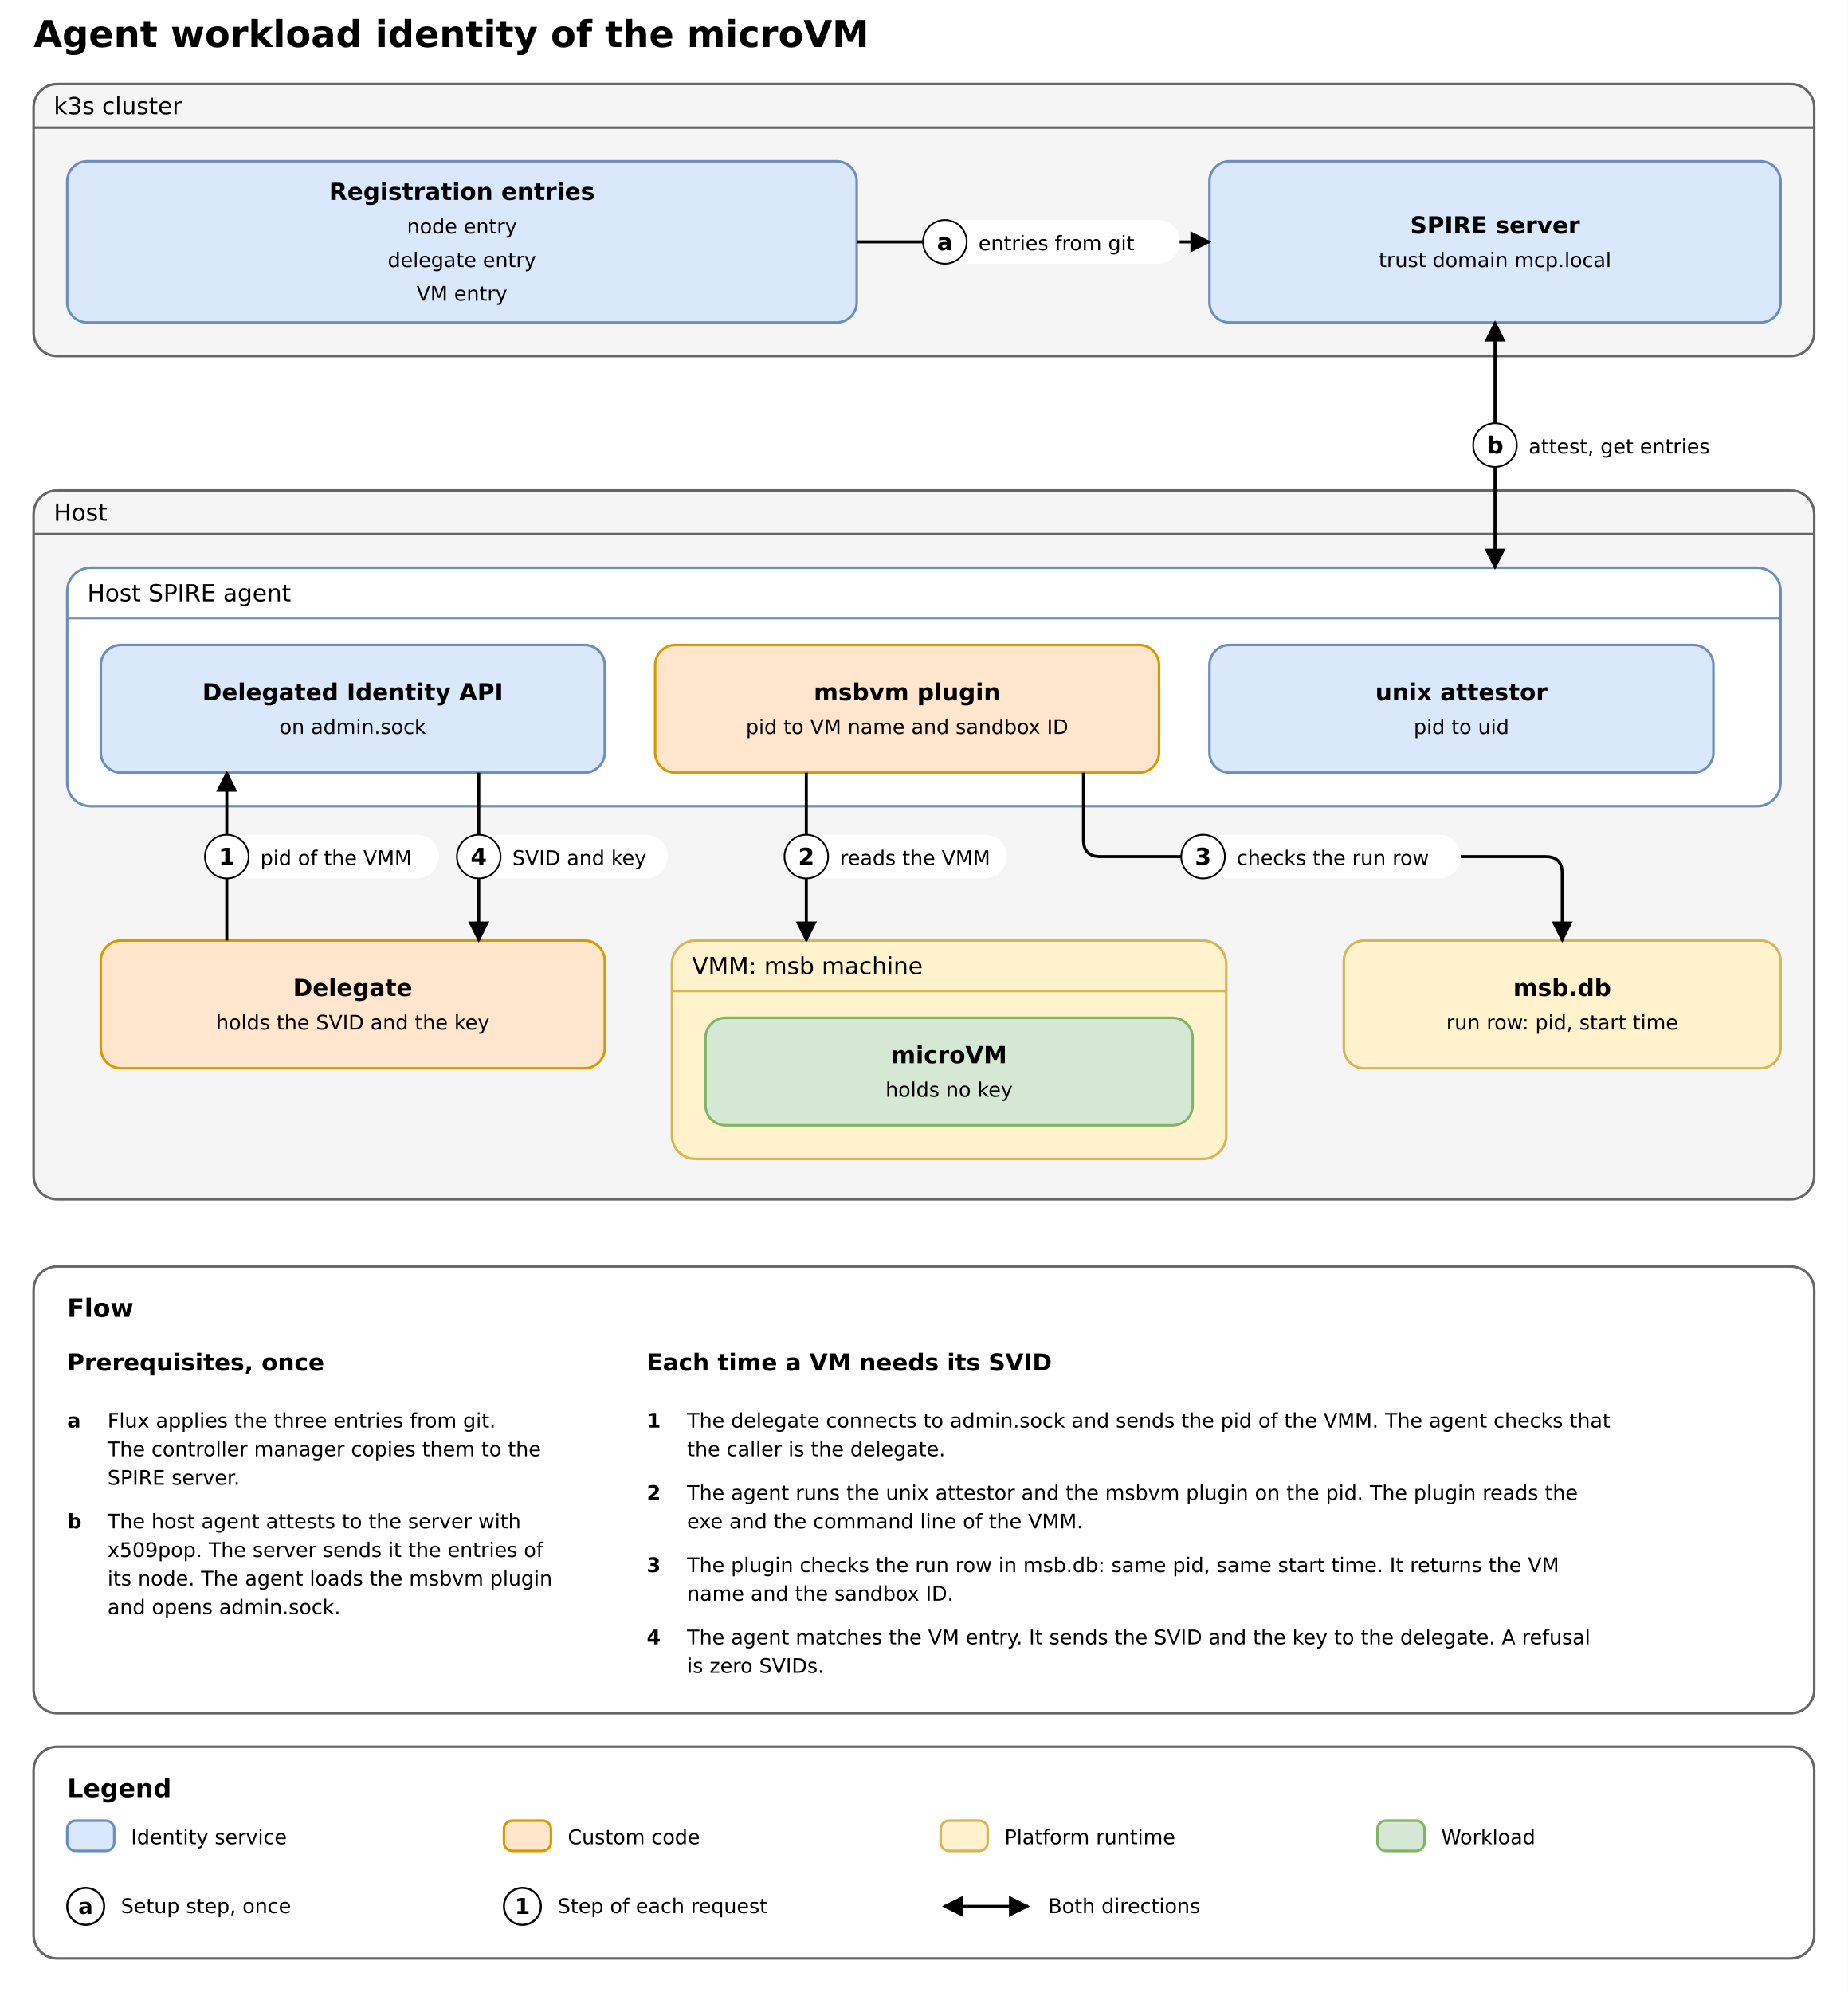
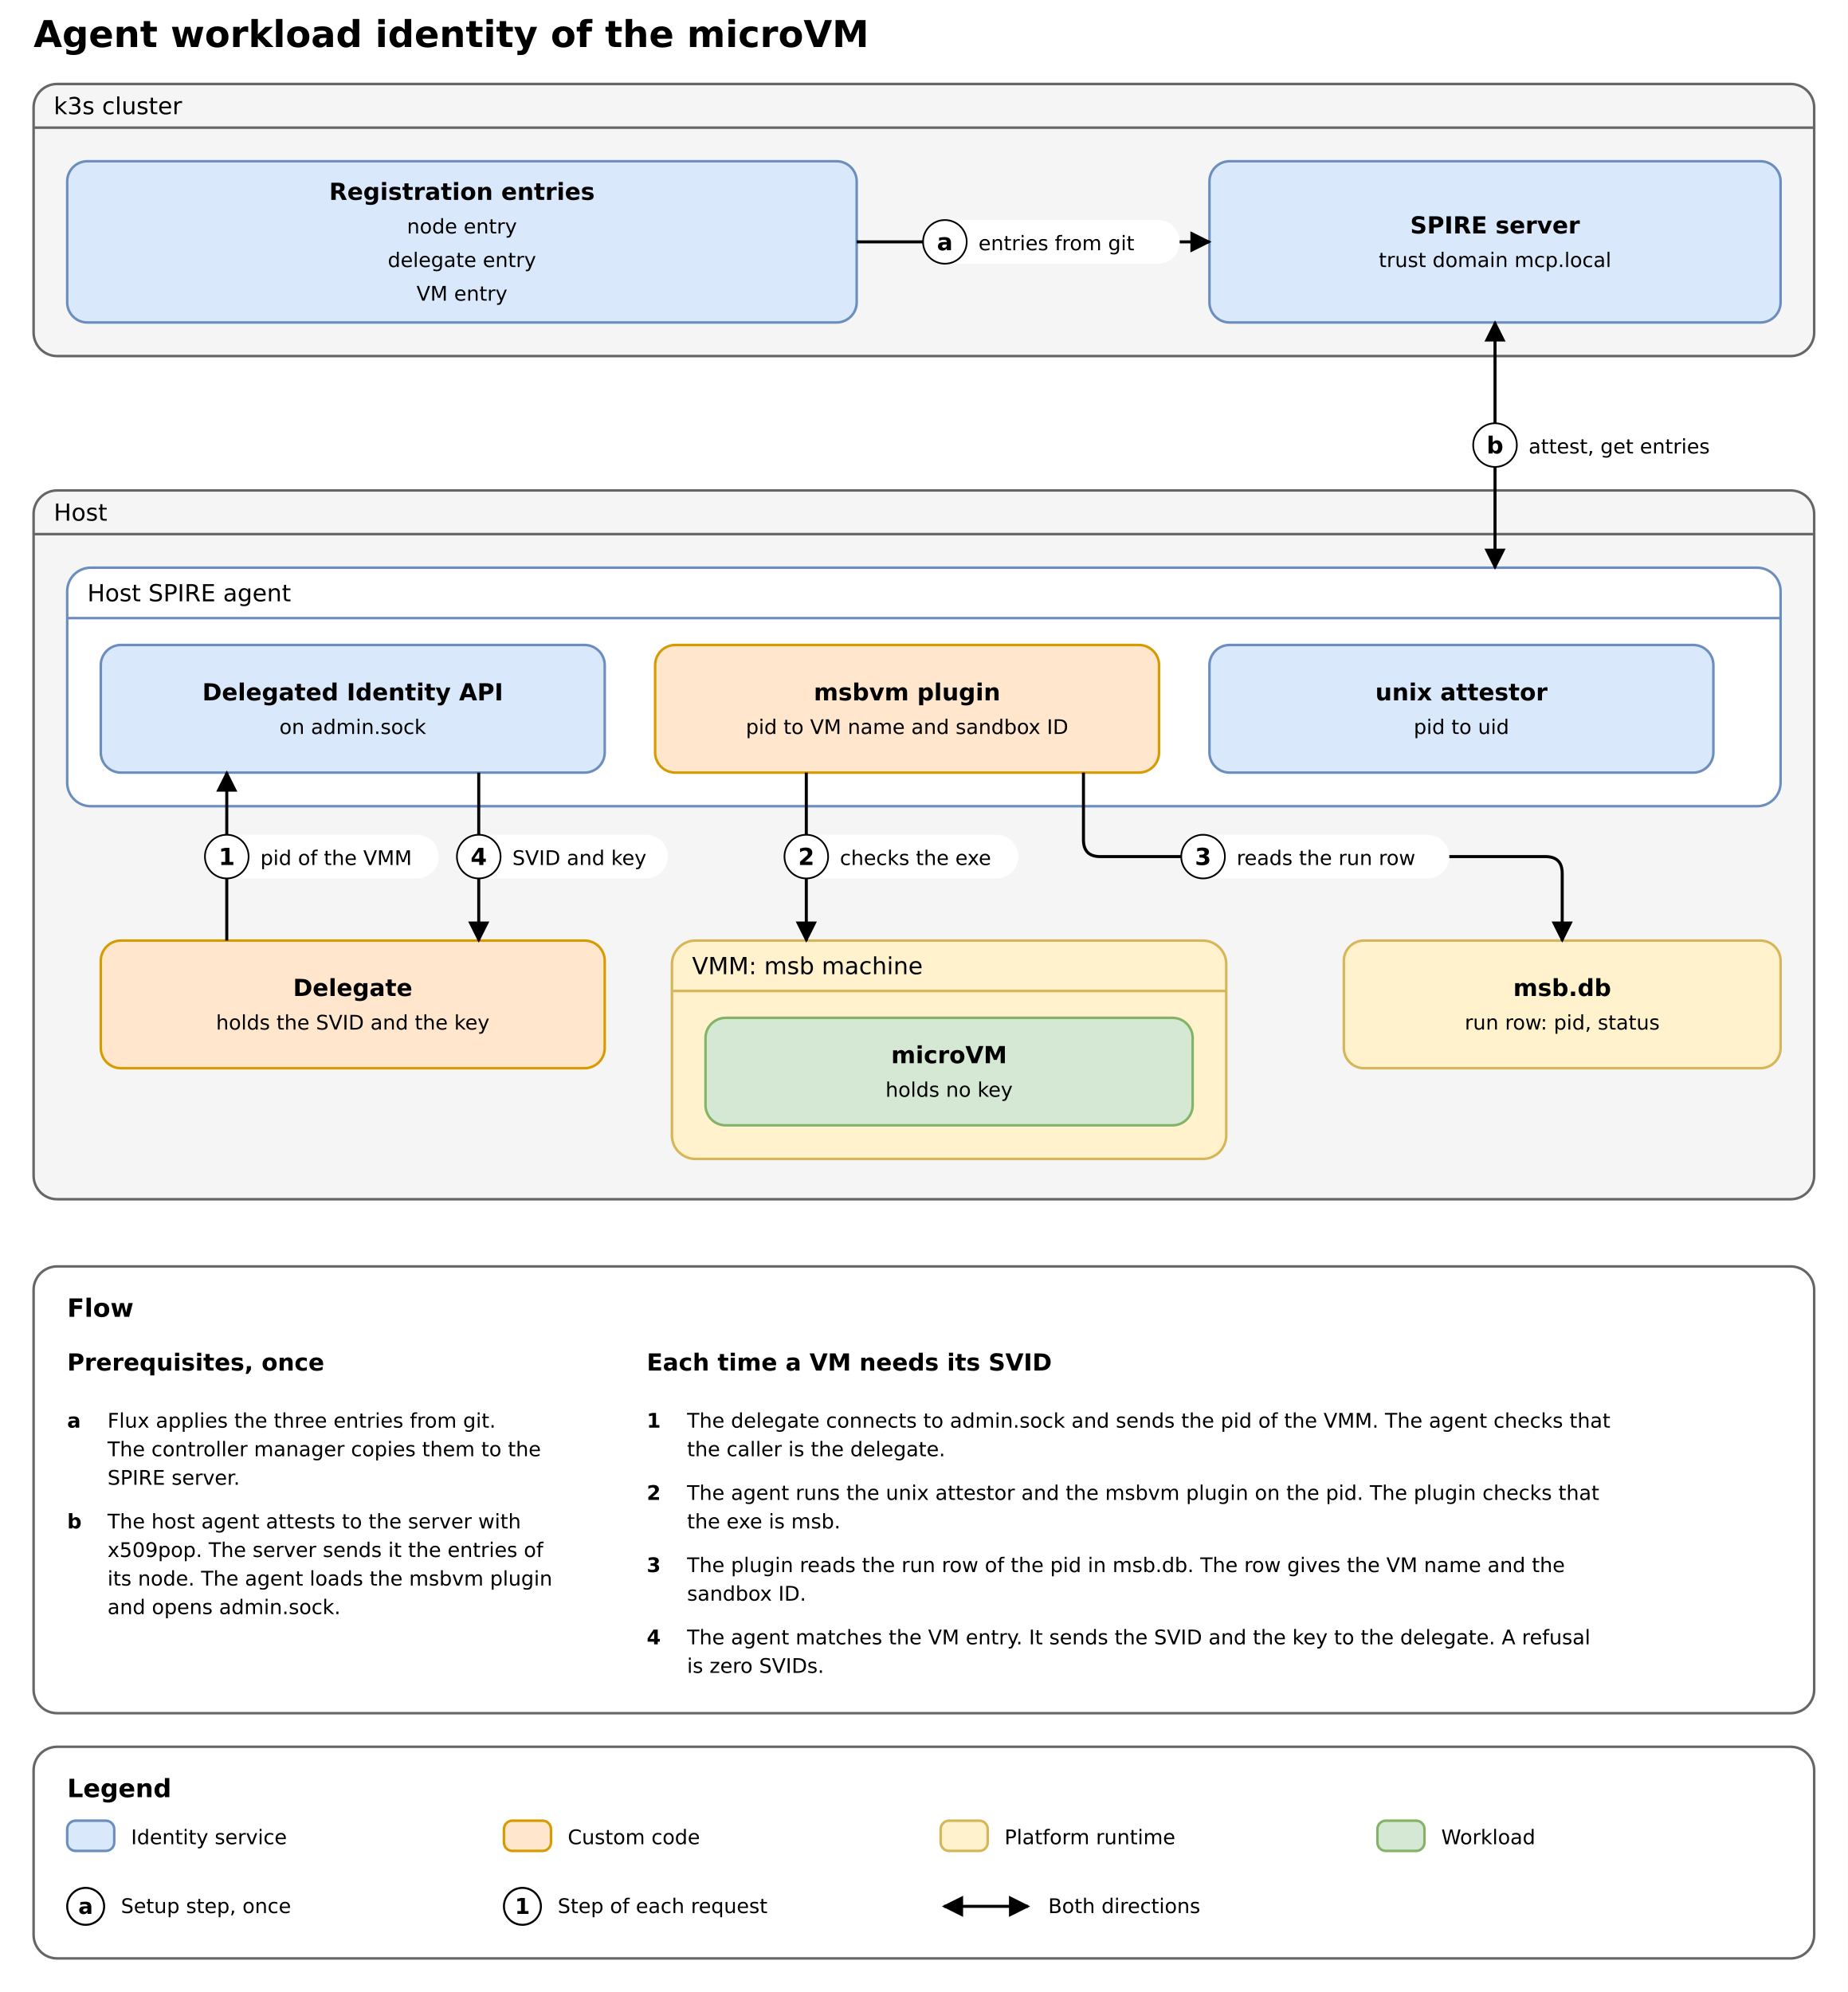
<svg xmlns="http://www.w3.org/2000/svg" width="1100" height="1186" viewBox="0 0 1100 1186" font-family="DejaVu Sans, Verdana, Helvetica, Arial, sans-serif">
  <defs>
    <marker id="ar" viewBox="0 0 10 10" refX="9" refY="5" markerWidth="7" markerHeight="7" orient="auto-start-reverse">
      <path d="M0,0 L10,5 L0,10 z" fill="#000" />
    </marker>
  </defs>
  <rect width="1100" height="1186" fill="#ffffff" />
  <text x="20" y="28" font-size="22" font-weight="bold" fill="#000">Agent workload identity of the microVM</text>
  <rect x="20" y="50" width="1060" height="162" rx="14" fill="#f5f5f5" stroke="#666666" stroke-width="1.5" />
  <line x1="20" y1="76" x2="1080" y2="76" stroke="#666666" stroke-width="1.5" />
  <text x="32" y="68.0" font-size="14" fill="#000">k3s cluster</text>
  <rect x="40" y="96" width="470" height="96" rx="12" fill="#dae8fc" stroke="#6c8ebf" stroke-width="1.5" />
  <text x="275.0" y="119.0" font-size="14" text-anchor="middle" fill="#000" font-weight="bold">Registration entries</text>
  <text x="275.0" y="139.0" font-size="12" text-anchor="middle" fill="#000">node entry</text>
  <text x="275.0" y="159.0" font-size="12" text-anchor="middle" fill="#000">delegate entry</text>
  <text x="275.0" y="179.0" font-size="12" text-anchor="middle" fill="#000">VM entry</text>
  <rect x="720" y="96" width="340" height="96" rx="12" fill="#dae8fc" stroke="#6c8ebf" stroke-width="1.5" />
  <text x="890.0" y="139.0" font-size="14" text-anchor="middle" fill="#000" font-weight="bold">SPIRE server</text>
  <text x="890.0" y="159.0" font-size="12" text-anchor="middle" fill="#000">trust domain mcp.local</text>
  <rect x="20" y="292" width="1060" height="422" rx="14" fill="#f5f5f5" stroke="#666666" stroke-width="1.5" />
  <line x1="20" y1="318" x2="1080" y2="318" stroke="#666666" stroke-width="1.5" />
  <text x="32" y="310.0" font-size="14" fill="#000">Host</text>
  <rect x="40" y="338" width="1020" height="142" rx="14" fill="#ffffff" stroke="#6c8ebf" stroke-width="1.5" />
  <line x1="40" y1="368" x2="1060" y2="368" stroke="#6c8ebf" stroke-width="1.5" />
  <text x="52" y="358.0" font-size="14" fill="#000">Host SPIRE agent</text>
  <rect x="60" y="384" width="300" height="76" rx="12" fill="#dae8fc" stroke="#6c8ebf" stroke-width="1.5" />
  <text x="210.0" y="417.0" font-size="14" text-anchor="middle" fill="#000" font-weight="bold">Delegated Identity API</text>
  <text x="210.0" y="437.0" font-size="12" text-anchor="middle" fill="#000">on admin.sock</text>
  <rect x="390" y="384" width="300" height="76" rx="12" fill="#ffe6cc" stroke="#d79b00" stroke-width="1.5" />
  <text x="540.0" y="417.0" font-size="14" text-anchor="middle" fill="#000" font-weight="bold">msbvm plugin</text>
  <text x="540.0" y="437.0" font-size="12" text-anchor="middle" fill="#000">pid to VM name and sandbox ID</text>
  <rect x="720" y="384" width="300" height="76" rx="12" fill="#dae8fc" stroke="#6c8ebf" stroke-width="1.5" />
  <text x="870.0" y="417.0" font-size="14" text-anchor="middle" fill="#000" font-weight="bold">unix attestor</text>
  <text x="870.0" y="437.0" font-size="12" text-anchor="middle" fill="#000">pid to uid</text>
  <rect x="60" y="560" width="300" height="76" rx="12" fill="#ffe6cc" stroke="#d79b00" stroke-width="1.5" />
  <text x="210.0" y="593.0" font-size="14" text-anchor="middle" fill="#000" font-weight="bold">Delegate</text>
  <text x="210.0" y="613.0" font-size="12" text-anchor="middle" fill="#000">holds the SVID and the key</text>
  <rect x="400" y="560" width="330" height="130" rx="14" fill="#fff2cc" stroke="#d6b656" stroke-width="1.5" />
  <line x1="400" y1="590" x2="730" y2="590" stroke="#d6b656" stroke-width="1.5" />
  <text x="412" y="580.0" font-size="14" fill="#000">VMM: msb machine</text>
  <rect x="420" y="606" width="290" height="64" rx="12" fill="#d5e8d4" stroke="#82b366" stroke-width="1.5" />
  <text x="565.0" y="633.0" font-size="14" text-anchor="middle" fill="#000" font-weight="bold">microVM</text>
  <text x="565.0" y="653.0" font-size="12" text-anchor="middle" fill="#000">holds no key</text>
  <rect x="800" y="560" width="260" height="76" rx="12" fill="#fff2cc" stroke="#d6b656" stroke-width="1.5" />
  <text x="930.0" y="593.0" font-size="14" text-anchor="middle" fill="#000" font-weight="bold">msb.db</text>
-   <text x="930.0" y="613.0" font-size="12" text-anchor="middle" fill="#000">run row: pid, start time</text>
+   <text x="930.0" y="613.0" font-size="12" text-anchor="middle" fill="#000">run row: pid, status</text>
  <path d="M510.0,144.0 L720.0,144.0" fill="none" stroke="#000" stroke-width="1.8" marker-end="url(#ar)" />
  <path d="M890.0,338.0 L890.0,192.0" fill="none" stroke="#000" stroke-width="1.8" marker-end="url(#ar)" marker-start="url(#ar)" />
  <path d="M135.0,560.0 L135.0,460.0" fill="none" stroke="#000" stroke-width="1.8" marker-end="url(#ar)" />
  <path d="M285.0,460.0 L285.0,560.0" fill="none" stroke="#000" stroke-width="1.8" marker-end="url(#ar)" />
  <path d="M480.0,460.0 L480.0,560.0" fill="none" stroke="#000" stroke-width="1.8" marker-end="url(#ar)" />
  <path d="M645.0,460.0 L645.0,500.0 Q645.0,510.0 655.0,510.0 L920.0,510.0 Q930.0,510.0 930.0,520.0 L930.0,560.0" fill="none" stroke="#000" stroke-width="1.8" marker-end="url(#ar)" />
  <rect x="549.5" y="131.0" width="152.8" height="26" rx="13" fill="#ffffff" />
  <circle cx="562.5" cy="144.0" r="13" fill="#ffffff" stroke="#000" stroke-width="1" />
  <text x="562.5" y="149.0" font-size="14" font-weight="bold" text-anchor="middle" fill="#000">a</text>
  <text x="582.5" y="149.0" font-size="12" fill="#000">entries from git</text>
  <rect x="877.0" y="252.0" width="173.2" height="26" rx="13" fill="#ffffff" />
  <circle cx="890.0" cy="265.0" r="13" fill="#ffffff" stroke="#000" stroke-width="1" />
  <text x="890.0" y="270.0" font-size="14" font-weight="bold" text-anchor="middle" fill="#000">b</text>
  <text x="910.0" y="270.0" font-size="12" fill="#000">attest, get entries</text>
  <rect x="122.0" y="497.0" width="139.2" height="26" rx="13" fill="#ffffff" />
  <circle cx="135.0" cy="510.0" r="13" fill="#ffffff" stroke="#000" stroke-width="1" />
  <text x="135.0" y="515.0" font-size="14" font-weight="bold" text-anchor="middle" fill="#000">1</text>
  <text x="155.0" y="515.0" font-size="12" fill="#000">pid of the VMM</text>
  <rect x="272.0" y="497.0" width="125.6" height="26" rx="13" fill="#ffffff" />
  <circle cx="285.0" cy="510.0" r="13" fill="#ffffff" stroke="#000" stroke-width="1" />
  <text x="285.0" y="515.0" font-size="14" font-weight="bold" text-anchor="middle" fill="#000">4</text>
  <text x="305.0" y="515.0" font-size="12" fill="#000">SVID and key</text>
-   <rect x="467.0" y="497.0" width="132.4" height="26" rx="13" fill="#ffffff" />
+   <rect x="467.0" y="497.0" width="139.2" height="26" rx="13" fill="#ffffff" />
  <circle cx="480.0" cy="510.0" r="13" fill="#ffffff" stroke="#000" stroke-width="1" />
  <text x="480.0" y="515.0" font-size="14" font-weight="bold" text-anchor="middle" fill="#000">2</text>
-   <text x="500.0" y="515.0" font-size="12" fill="#000">reads the VMM</text>
-   <rect x="703.2" y="497.0" width="166.4" height="26" rx="13" fill="#ffffff" />
+   <text x="500.0" y="515.0" font-size="12" fill="#000">checks the exe</text>
+   <rect x="703.2" y="497.0" width="159.6" height="26" rx="13" fill="#ffffff" />
  <circle cx="716.2" cy="510.0" r="13" fill="#ffffff" stroke="#000" stroke-width="1" />
  <text x="716.2" y="515.0" font-size="14" font-weight="bold" text-anchor="middle" fill="#000">3</text>
-   <text x="736.2" y="515.0" font-size="12" fill="#000">checks the run row</text>
+   <text x="736.2" y="515.0" font-size="12" fill="#000">reads the run row</text>
  <rect x="20" y="754" width="1060" height="266" rx="14" fill="#ffffff" stroke="#666666" stroke-width="1.5" />
  <text x="40" y="784" font-size="15" font-weight="bold" fill="#000">Flow</text>
  <text x="40" y="816" font-size="14" font-weight="bold" fill="#000">Prerequisites, once</text>
  <text x="40" y="850" font-size="12" font-weight="bold" fill="#000">a</text>
  <text x="64" y="850" font-size="12" fill="#000">Flux applies the three entries from git.</text>
  <text x="64" y="867" font-size="12" fill="#000">The controller manager copies them to the</text>
  <text x="64" y="884" font-size="12" fill="#000">SPIRE server.</text>
  <text x="40" y="910" font-size="12" font-weight="bold" fill="#000">b</text>
  <text x="64" y="910" font-size="12" fill="#000">The host agent attests to the server with</text>
  <text x="64" y="927" font-size="12" fill="#000">x509pop. The server sends it the entries of</text>
  <text x="64" y="944" font-size="12" fill="#000">its node. The agent loads the msbvm plugin</text>
  <text x="64" y="961" font-size="12" fill="#000">and opens admin.sock.</text>
  <text x="385" y="816" font-size="14" font-weight="bold" fill="#000">Each time a VM needs its SVID</text>
  <text x="385" y="850" font-size="12" font-weight="bold" fill="#000">1</text>
  <text x="409" y="850" font-size="12" fill="#000">The delegate connects to admin.sock and sends the pid of the VMM. The agent checks that</text>
  <text x="409" y="867" font-size="12" fill="#000">the caller is the delegate.</text>
  <text x="385" y="893" font-size="12" font-weight="bold" fill="#000">2</text>
-   <text x="409" y="893" font-size="12" fill="#000">The agent runs the unix attestor and the msbvm plugin on the pid. The plugin reads the</text>
-   <text x="409" y="910" font-size="12" fill="#000">exe and the command line of the VMM.</text>
+   <text x="409" y="893" font-size="12" fill="#000">The agent runs the unix attestor and the msbvm plugin on the pid. The plugin checks that</text>
+   <text x="409" y="910" font-size="12" fill="#000">the exe is msb.</text>
  <text x="385" y="936" font-size="12" font-weight="bold" fill="#000">3</text>
-   <text x="409" y="936" font-size="12" fill="#000">The plugin checks the run row in msb.db: same pid, same start time. It returns the VM</text>
-   <text x="409" y="953" font-size="12" fill="#000">name and the sandbox ID.</text>
+   <text x="409" y="936" font-size="12" fill="#000">The plugin reads the run row of the pid in msb.db. The row gives the VM name and the</text>
+   <text x="409" y="953" font-size="12" fill="#000">sandbox ID.</text>
  <text x="385" y="979" font-size="12" font-weight="bold" fill="#000">4</text>
  <text x="409" y="979" font-size="12" fill="#000">The agent matches the VM entry. It sends the SVID and the key to the delegate. A refusal</text>
  <text x="409" y="996" font-size="12" fill="#000">is zero SVIDs.</text>
  <rect x="20" y="1040" width="1060" height="126" rx="14" fill="#ffffff" stroke="#666666" stroke-width="1.5" />
  <text x="40" y="1070" font-size="15" font-weight="bold" fill="#000">Legend</text>
  <rect x="40" y="1084" width="28" height="18" rx="5" fill="#dae8fc" stroke="#6c8ebf" stroke-width="1.5" />
  <text x="78" y="1098" font-size="12" fill="#000">Identity service</text>
  <rect x="300" y="1084" width="28" height="18" rx="5" fill="#ffe6cc" stroke="#d79b00" stroke-width="1.5" />
  <text x="338" y="1098" font-size="12" fill="#000">Custom code</text>
  <rect x="560" y="1084" width="28" height="18" rx="5" fill="#fff2cc" stroke="#d6b656" stroke-width="1.5" />
  <text x="598" y="1098" font-size="12" fill="#000">Platform runtime</text>
  <rect x="820" y="1084" width="28" height="18" rx="5" fill="#d5e8d4" stroke="#82b366" stroke-width="1.5" />
  <text x="858" y="1098" font-size="12" fill="#000">Workload</text>
  <circle cx="51" cy="1135" r="11" fill="#ffffff" stroke="#000" stroke-width="1.2" />
  <text x="51" y="1139.5" font-size="13" font-weight="bold" text-anchor="middle" fill="#000">a</text>
  <text x="72" y="1139" font-size="12" fill="#000">Setup step, once</text>
  <circle cx="311" cy="1135" r="11" fill="#ffffff" stroke="#000" stroke-width="1.2" />
  <text x="311" y="1139.5" font-size="13" font-weight="bold" text-anchor="middle" fill="#000">1</text>
  <text x="332" y="1139" font-size="12" fill="#000">Step of each request</text>
  <path d="M562,1135 L612,1135" stroke="#000" stroke-width="1.8" marker-start="url(#ar)" marker-end="url(#ar)" />
  <text x="624" y="1139" font-size="12" fill="#000">Both directions</text>
</svg>
